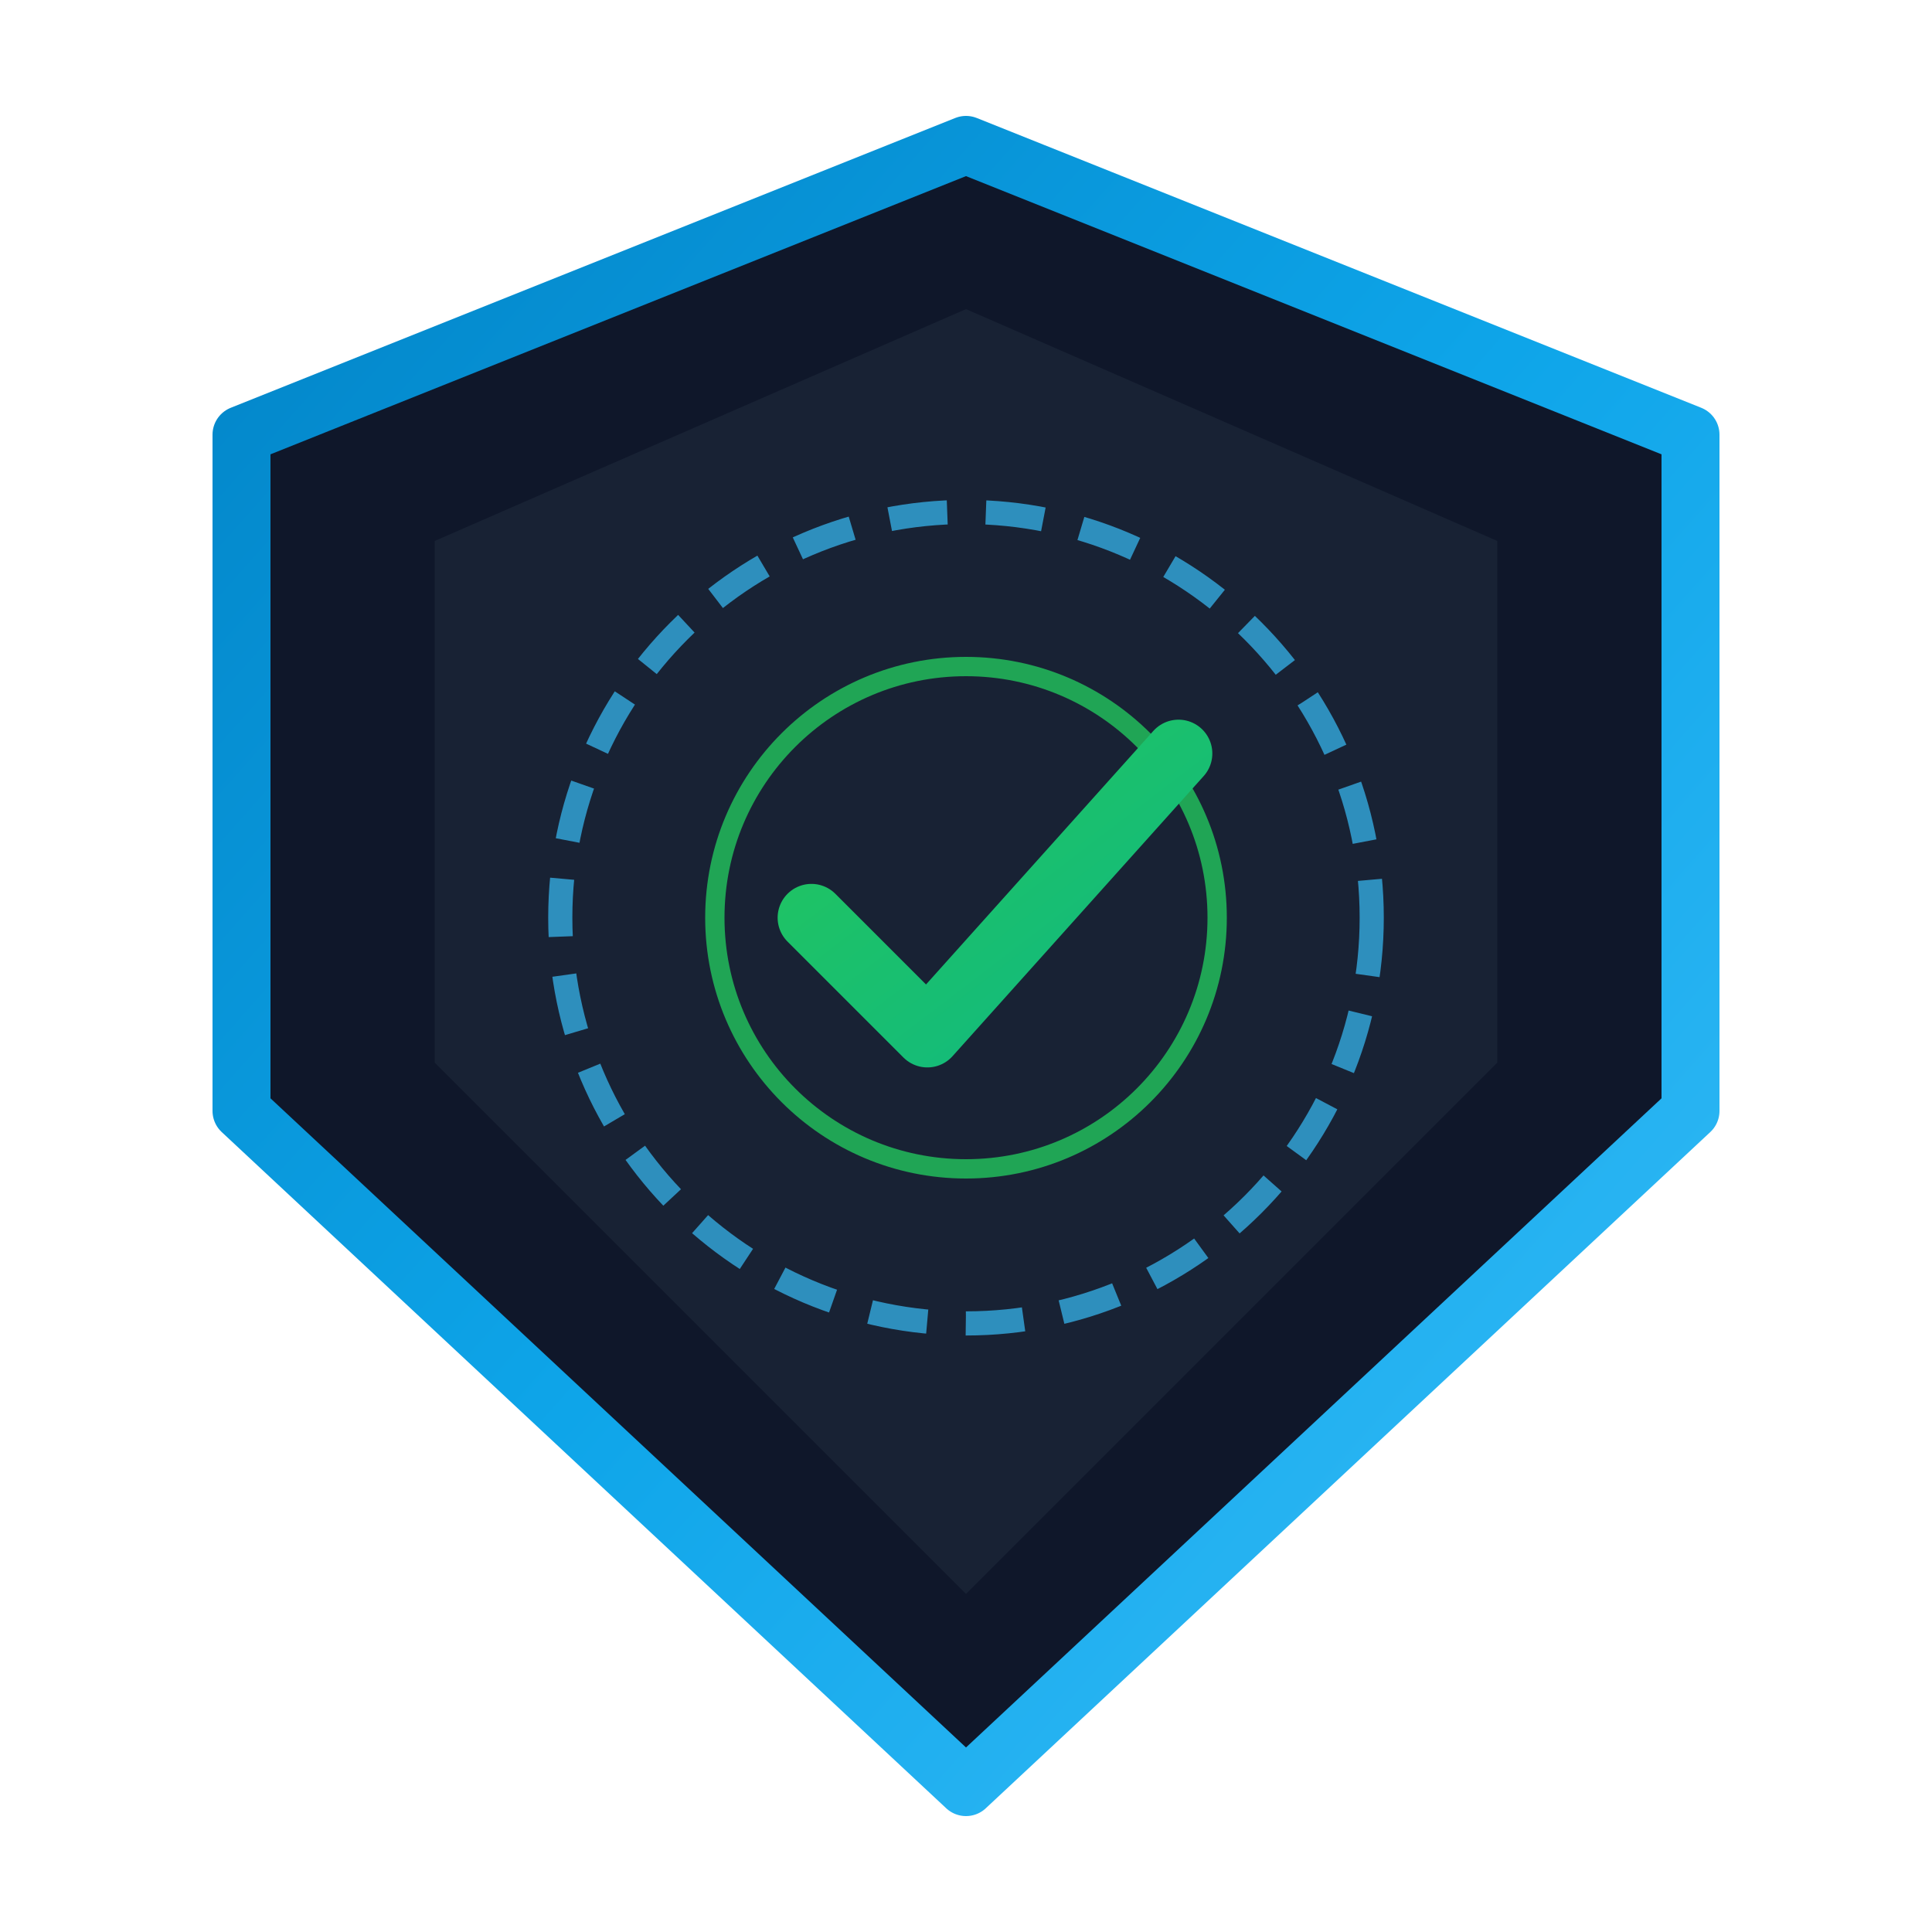
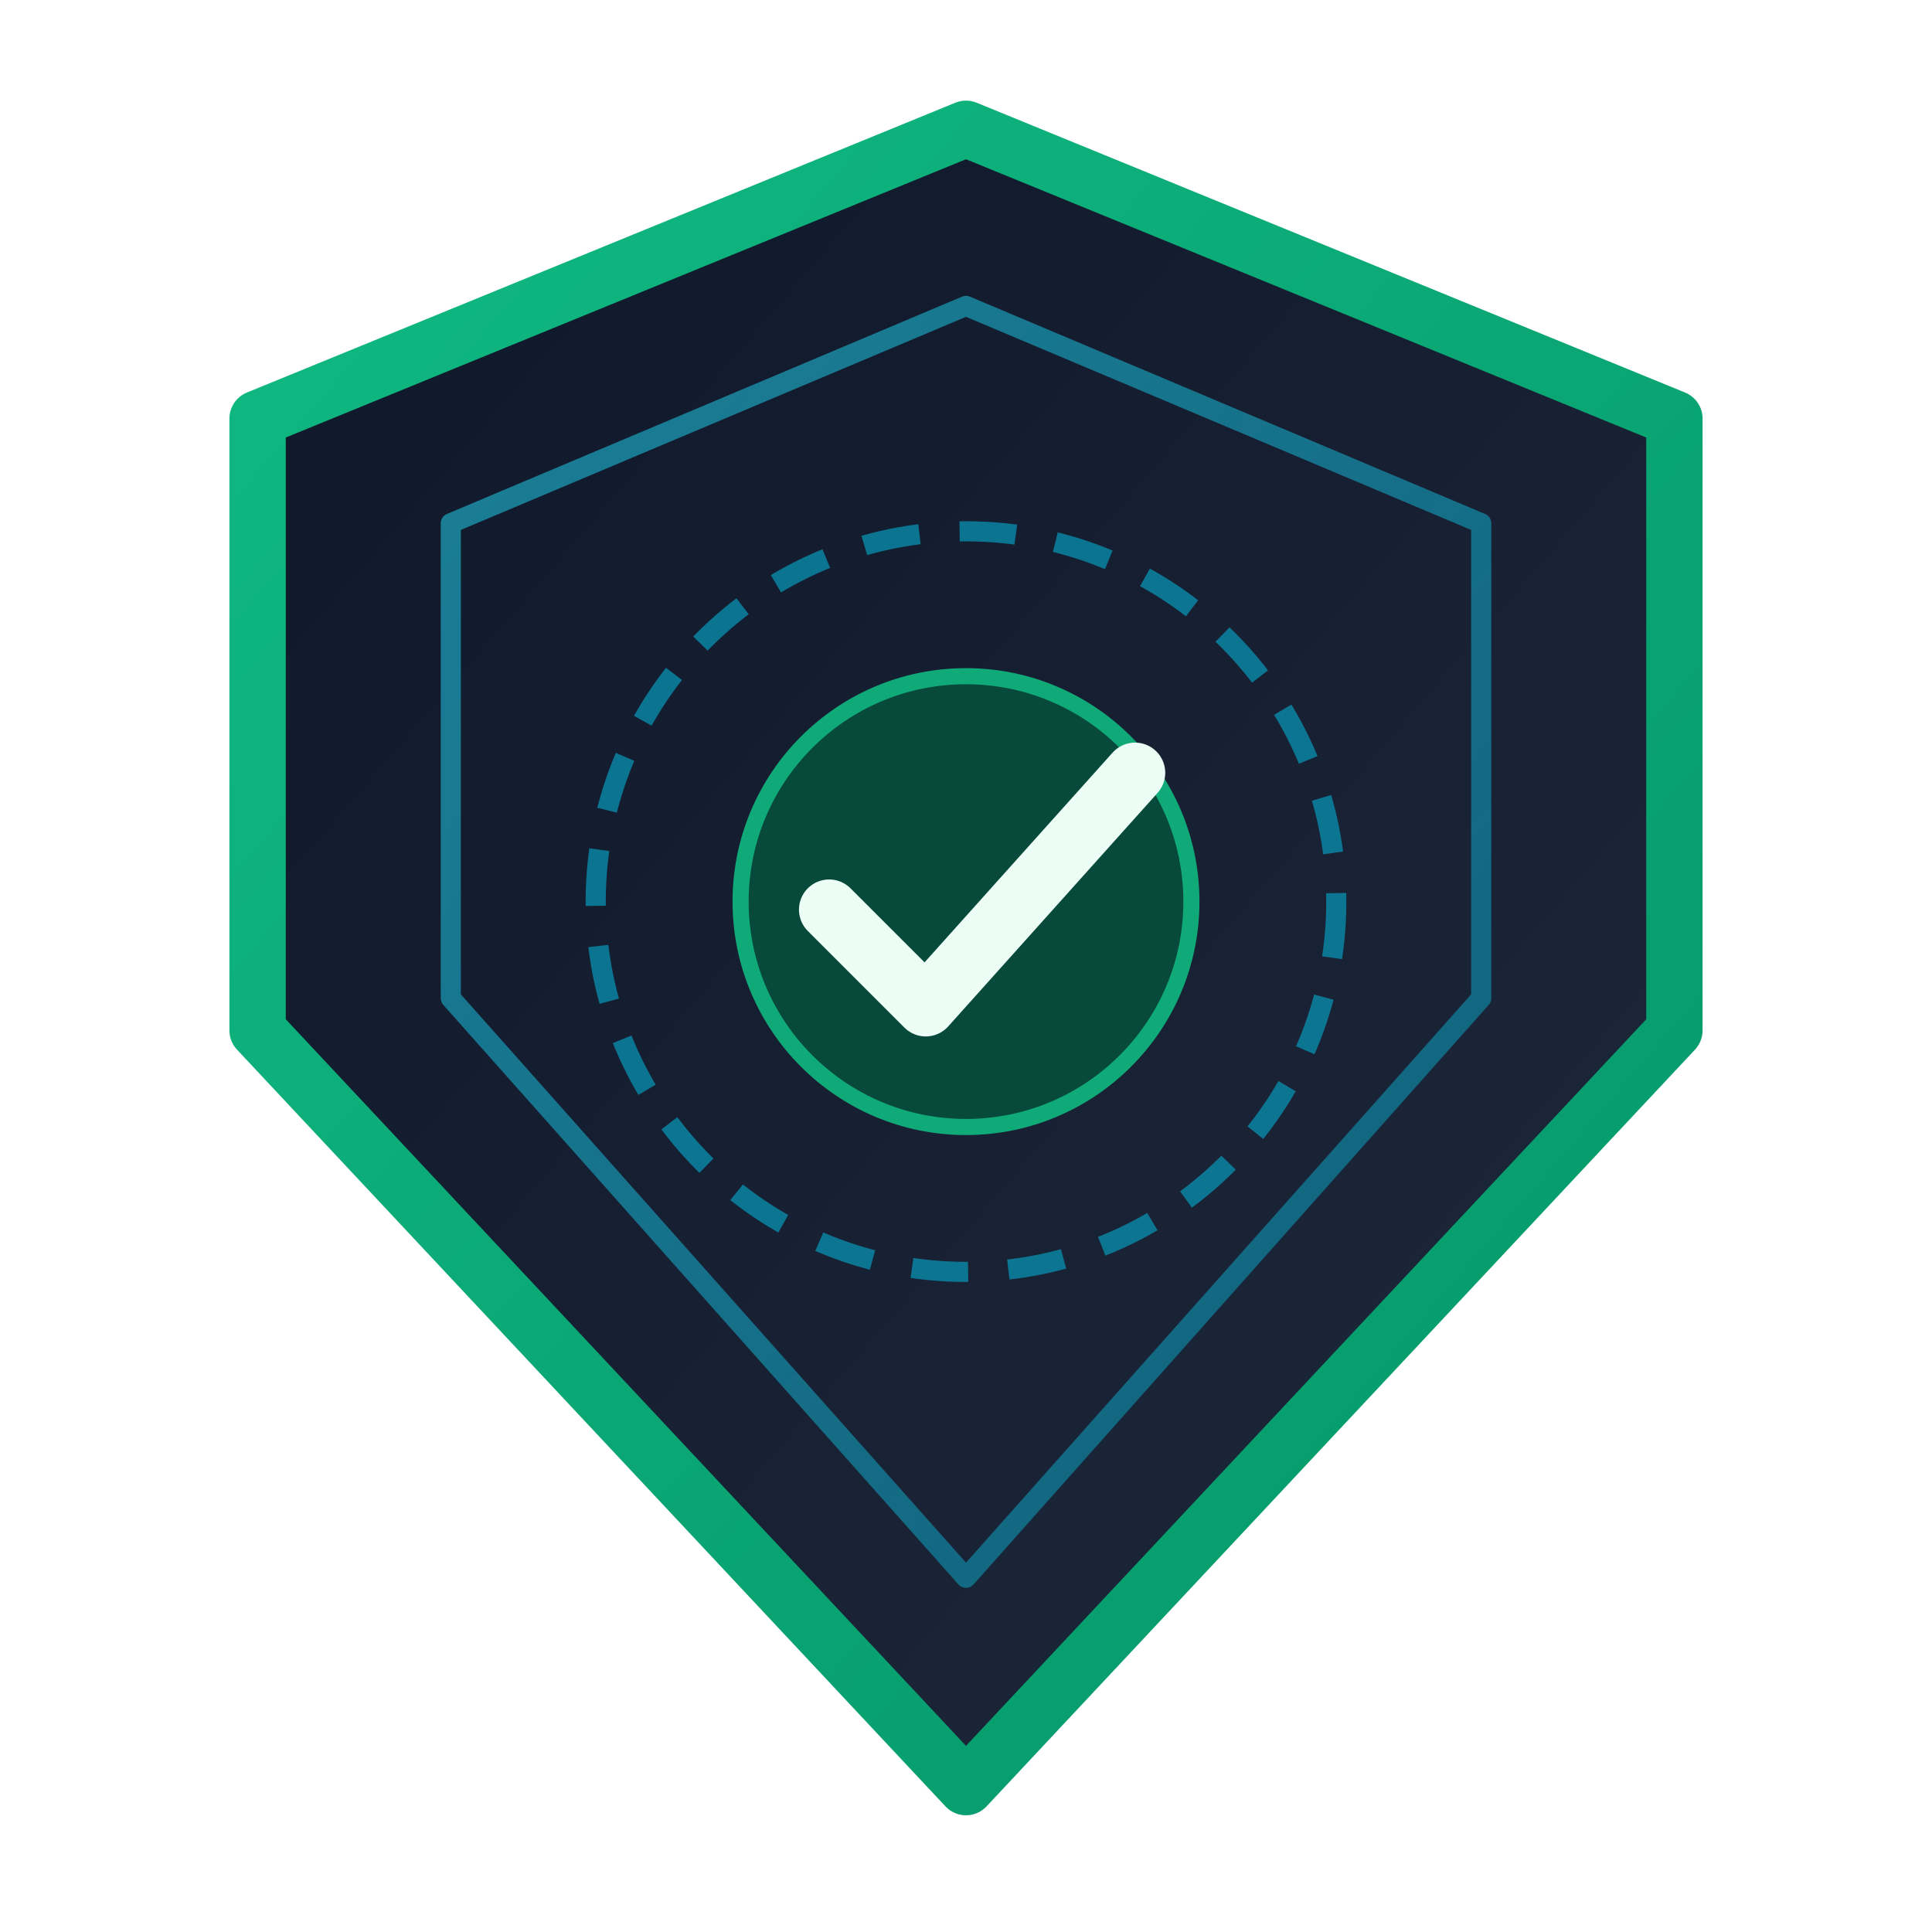
- <svg xmlns="http://www.w3.org/2000/svg" viewBox="0 0 200 200" width="100%" height="100%">
+ <svg xmlns="http://www.w3.org/2000/svg" viewBox="0 0 240 240" width="240" height="240">
  <defs>
-     <linearGradient id="shieldGrad" x1="0%" y1="0%" x2="100%" y2="100%">
-       <stop offset="0%" stop-color="#0284C7" />
-       <stop offset="50%" stop-color="#0EA5E9" />
-       <stop offset="100%" stop-color="#38BDF8" />
+     <linearGradient id="sgBg" x1="0%" y1="0%" x2="100%" y2="100%">
+       <stop offset="0%" stop-color="#0F172A" />
+       <stop offset="100%" stop-color="#1E293B" />
    </linearGradient>
-     <linearGradient id="glowGrad" x1="0%" y1="0%" x2="100%" y2="100%">
-       <stop offset="0%" stop-color="#22C55E" />
-       <stop offset="100%" stop-color="#10B981" />
+     <linearGradient id="sgEmerald" x1="0%" y1="0%" x2="100%" y2="100%">
+       <stop offset="0%" stop-color="#10B981" />
+       <stop offset="100%" stop-color="#059669" />
+     </linearGradient>
+     <linearGradient id="sgCyan" x1="0%" y1="0%" x2="100%" y2="100%">
+       <stop offset="0%" stop-color="#22D3EE" />
+       <stop offset="100%" stop-color="#0891B2" />
    </linearGradient>
  </defs>
-   <polygon points="100,15 175,45 175,115 100,185 25,115 25,45" fill="#0F172A" stroke="url(#shieldGrad)" stroke-width="6" stroke-linejoin="round" />
-   <polygon points="100,32 155,56 155,110 100,165 45,110 45,56" fill="#1E293B" opacity="0.6" />
-   <circle cx="100" cy="95" r="42" fill="none" stroke="#38BDF8" stroke-width="2.5" stroke-dasharray="6,4" opacity="0.7" />
-   <circle cx="100" cy="95" r="26" fill="none" stroke="#22C55E" stroke-width="2" opacity="0.8" />
-   <path d="M84 95 L96 107 L122 78" fill="none" stroke="url(#glowGrad)" stroke-width="7" stroke-linecap="round" stroke-linejoin="round" />
+   <polygon points="120,16 208,52 208,128 120,222 32,128 32,52" fill="url(#sgBg)" stroke="url(#sgEmerald)" stroke-width="7" stroke-linejoin="round" />
+   <polygon points="120,38 184,65 184,124 120,196 56,124 56,65" fill="none" stroke="url(#sgCyan)" stroke-width="2.5" opacity="0.55" stroke-linejoin="round" />
+   <circle cx="120" cy="112" r="46" fill="none" stroke="#0891B2" stroke-width="2.5" stroke-dasharray="7,5" opacity="0.75" />
+   <circle cx="120" cy="112" r="28" fill="#064E3B" stroke="#10B981" stroke-width="2" opacity="0.9" />
+   <path d="M103 113 L115 125 L141 96" fill="none" stroke="#ECFDF5" stroke-width="7.5" stroke-linecap="round" stroke-linejoin="round" />
</svg>
